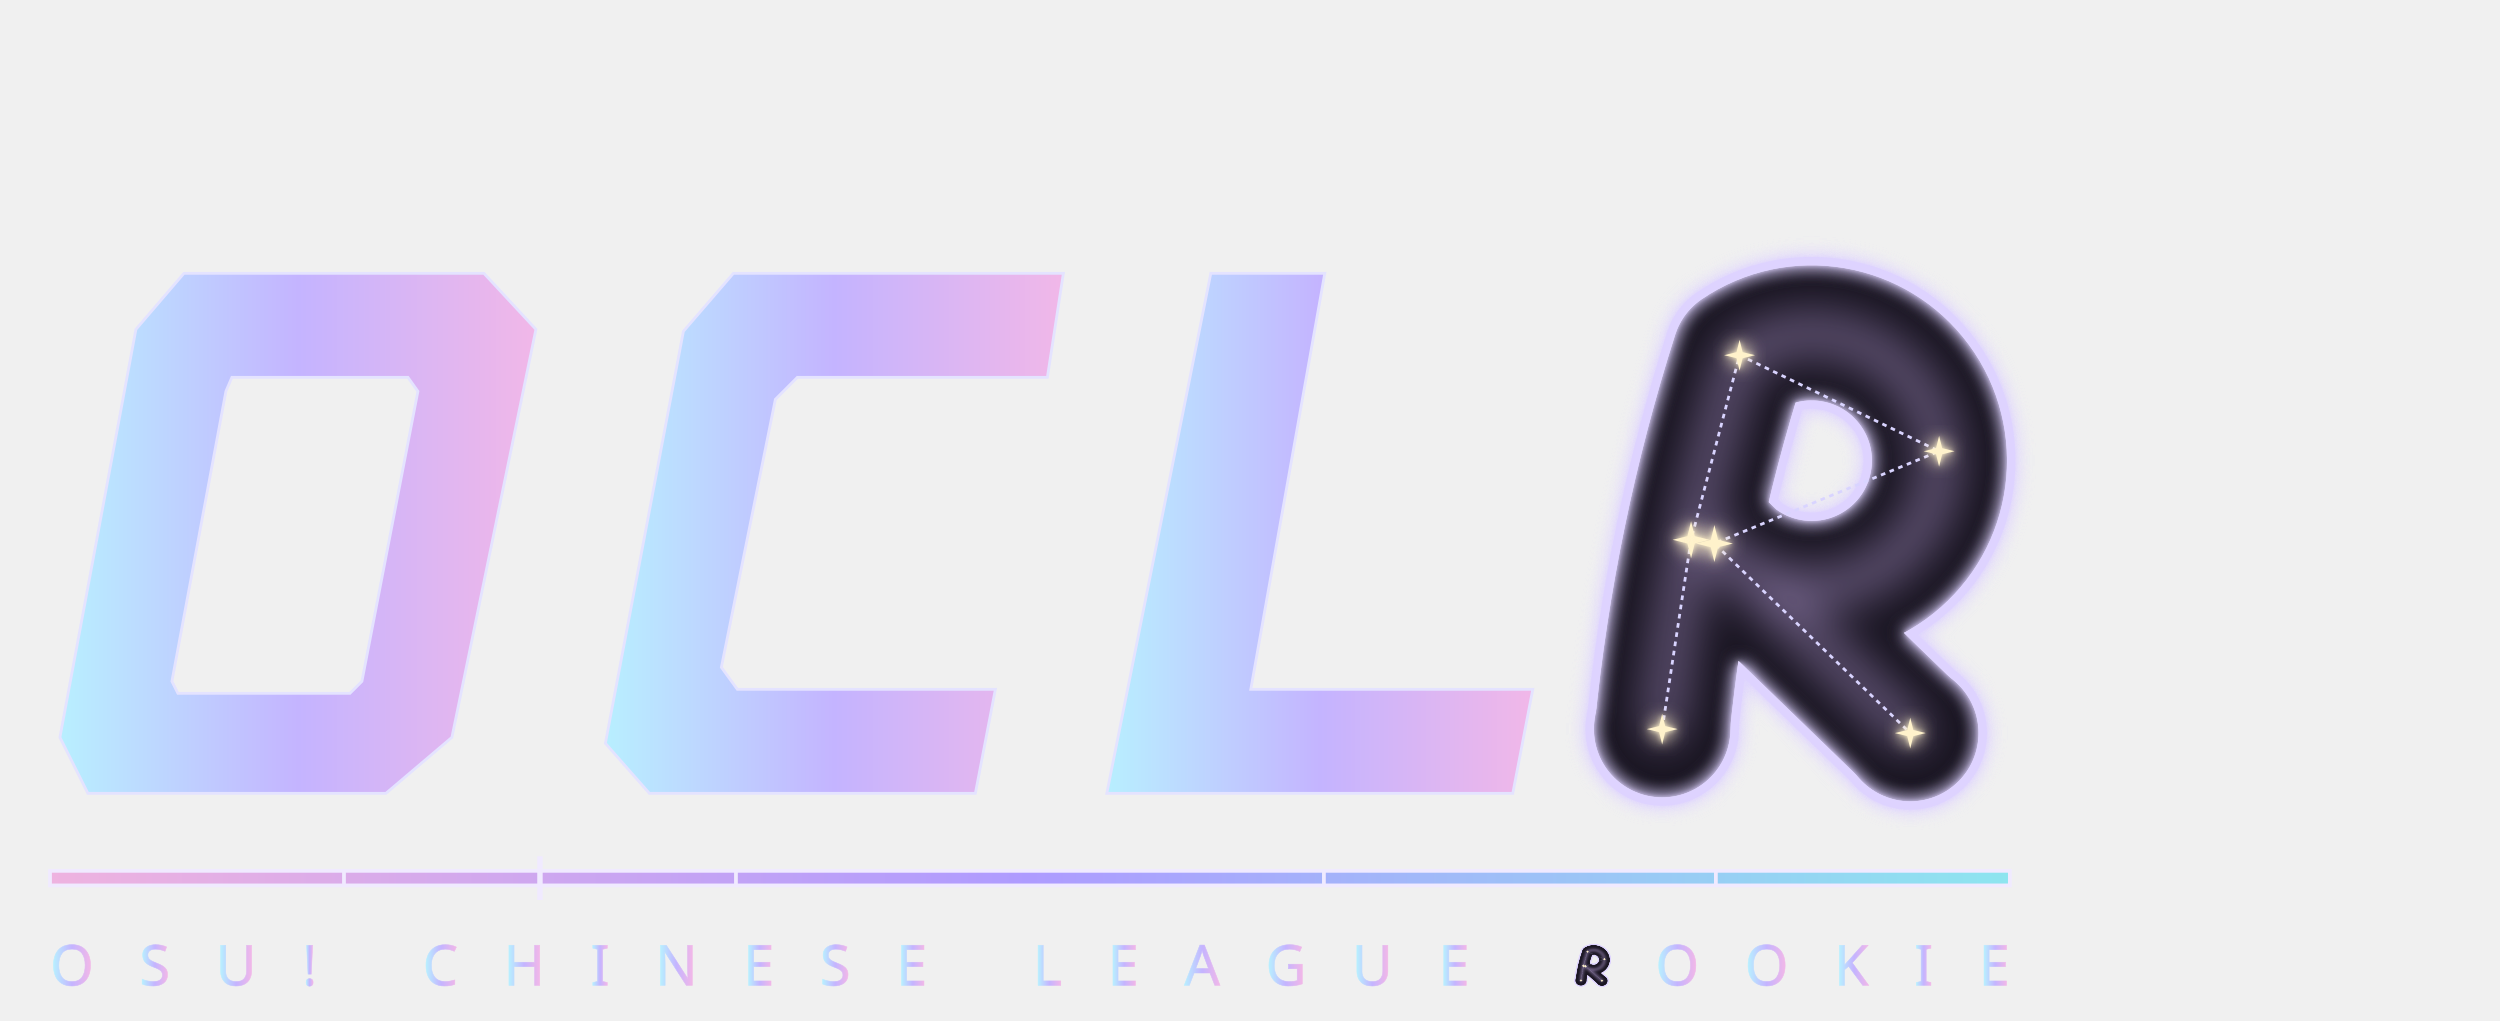
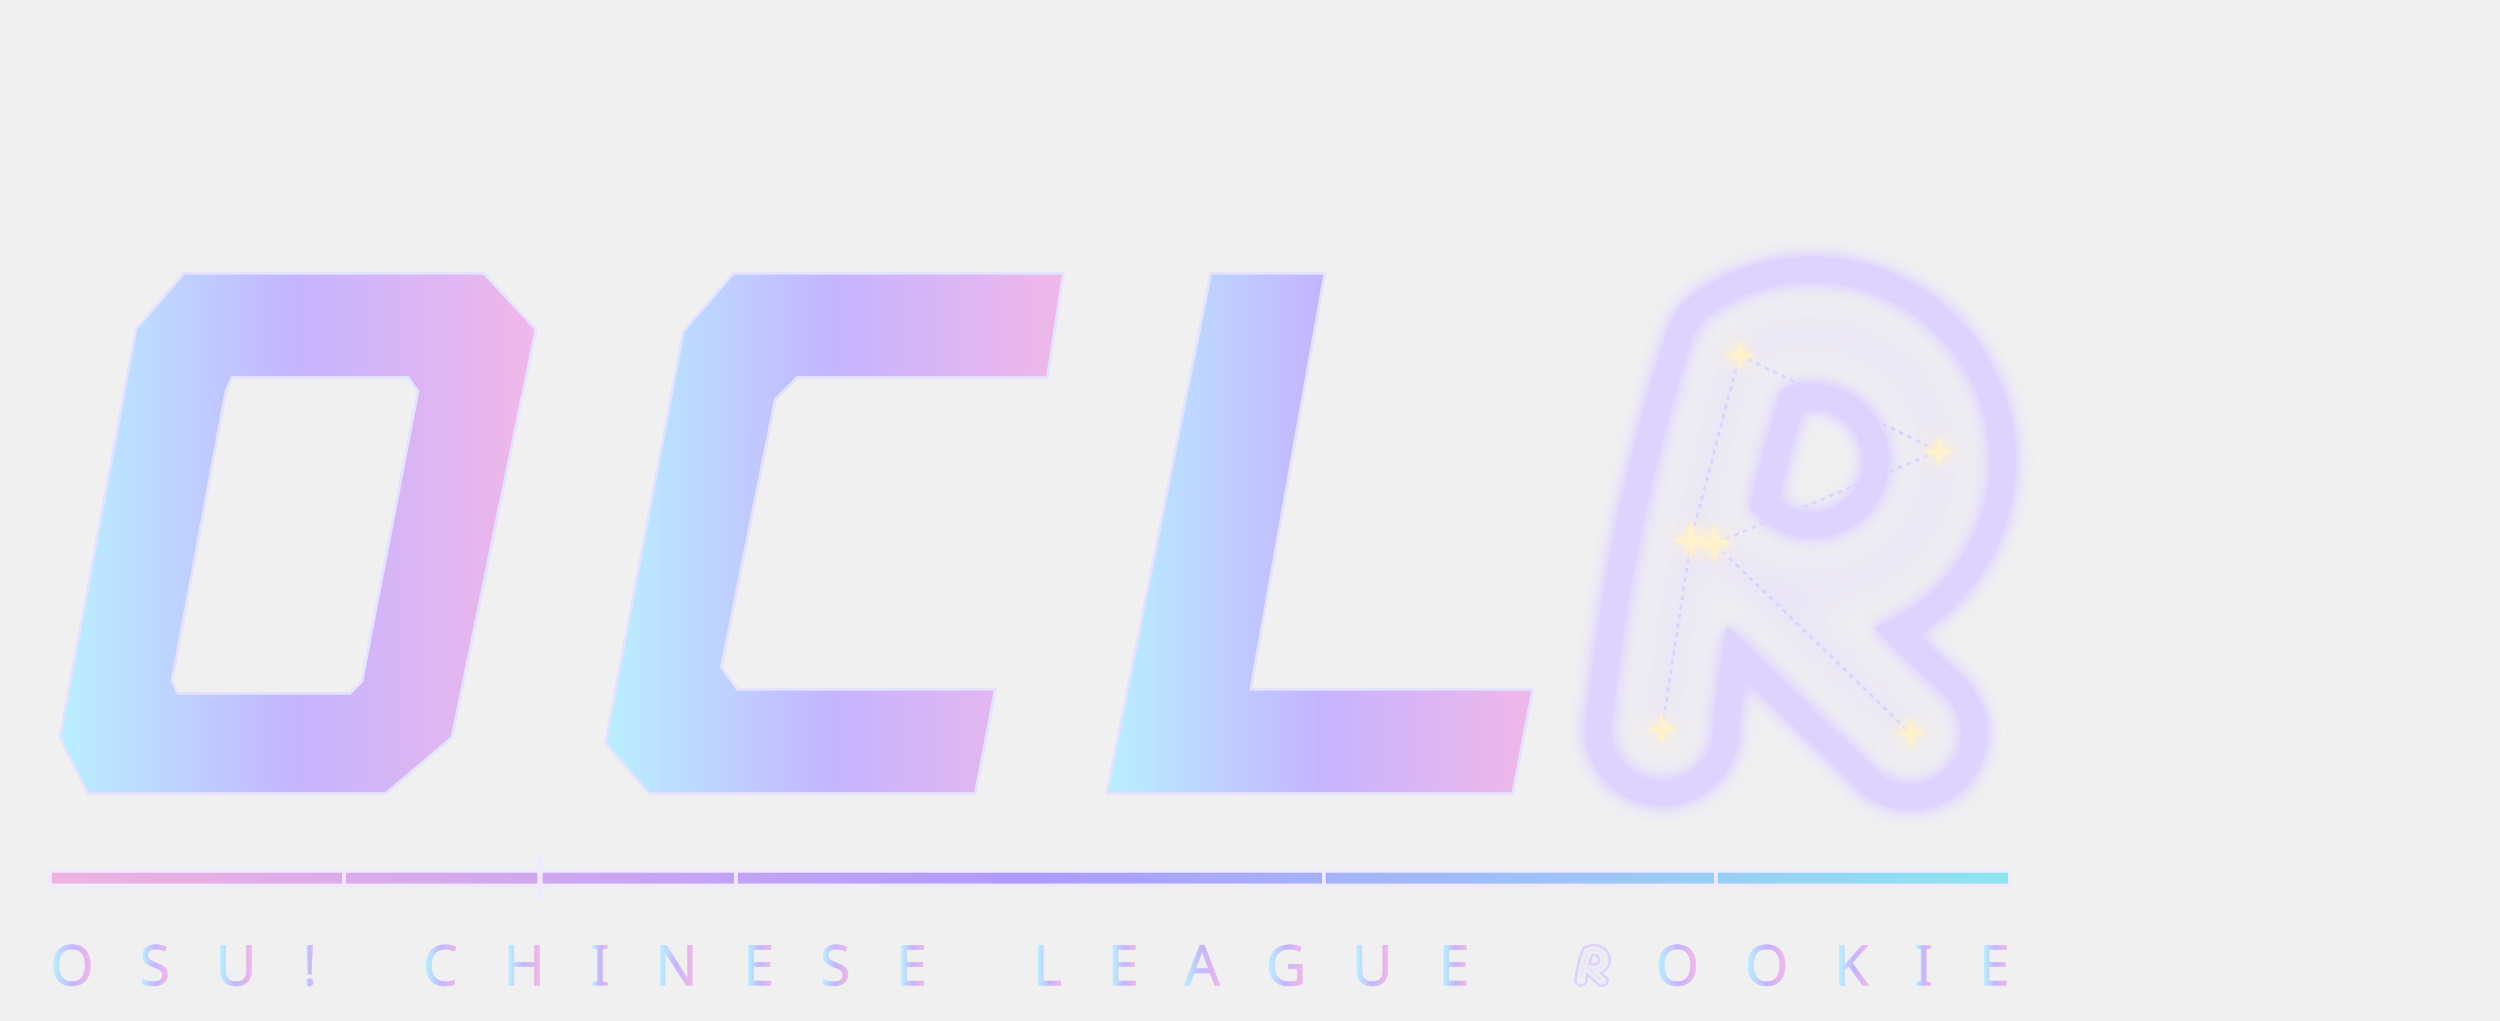
<svg xmlns="http://www.w3.org/2000/svg" viewBox="40 0 1200 490" width="1200" height="490" color="#fff5ee" role="img" aria-labelledby="title desc">
  <defs>
    <path id="r-fill-centerline" d="M122.5 482.5 A1948.266 1948.266 0 0 1 205.5 81.5 A137.044 137.044 0 1 1 178.5 283.5 L388.562 486.759" />
    <filter id="r-fill-soften" filterUnits="userSpaceOnUse" x="-80" y="-130" width="750" height="850" color-interpolation-filters="sRGB">
-       <feGaussianBlur stdDeviation="25" />
+       <feGaussianBlur stdDeviation="18.793" />
    </filter>
    <mask id="r-fill-mask" maskUnits="userSpaceOnUse" x="34.25" y="-29.903" width="473.126" height="604.912" style="mask-type:luminance">
-       <use href="#r-fill-centerline" fill="none" stroke="#fff" stroke-width="145" stroke-linecap="round" stroke-linejoin="round" />
-       <circle cx="122.5" cy="482.5" r="73.25" fill="#fff" />
-       <circle cx="388.562" cy="486.759" r="73.25" fill="#fff" />
+       <use href="#r-fill-centerline" fill="none" stroke="#fff" stroke-width="109" stroke-linecap="round" stroke-linejoin="round" />
+       <circle cx="122.5" cy="482.5" r="55.25" fill="#fff" />
+       <circle cx="388.562" cy="486.759" r="55.25" fill="#fff" />
    </mask>
    <g id="r-fill-shading" mask="url(#r-fill-mask)">
-       <rect x="34.25" y="-29.903" width="473.126" height="604.912" fill="#17131f" />
-       <use href="#r-fill-centerline" fill="none" stroke="#75658c" stroke-width="36" stroke-linecap="round" stroke-linejoin="round" filter="url(#r-fill-soften)" />
+       <rect x="34.25" y="-29.903" width="473.126" height="604.912" fill="#ded3ff" fill-opacity="0.06" />
+       <use href="#r-fill-centerline" fill="none" stroke="#ded3ff" stroke-opacity="0.4" stroke-width="27.062" stroke-linecap="round" stroke-linejoin="round" filter="url(#r-fill-soften)" />
    </g>
    <linearGradient id="ocl-fill" x1="0%" y1="0%" x2="100%" y2="0%">
      <stop offset="0%" stop-color="#b8efff" />
      <stop offset="50%" stop-color="#c4b4ff" />
      <stop offset="100%" stop-color="#f1b7e8" />
    </linearGradient>
    <linearGradient id="acc-fill" x1="0%" y1="0%" x2="100%" y2="0%">
      <stop offset="0%" stop-color="#efb3df" />
      <stop offset="50%" stop-color="#ae9bff" />
      <stop offset="100%" stop-color="#8de6ef" />
    </linearGradient>
    <filter id="star-glow" x="-35%" y="-35%" width="170%" height="170%" color-interpolation-filters="sRGB">
      <feGaussianBlur in="SourceGraphic" stdDeviation="9" result="halo" />
      <feGaussianBlur in="SourceGraphic" stdDeviation="3" result="near" />
      <feMerge>
        <feMergeNode in="halo" />
        <feMergeNode in="halo" />
        <feMergeNode in="near" />
        <feMergeNode in="SourceGraphic" />
      </feMerge>
    </filter>
  </defs>
  <g transform="translate(0 60)">
    <path id="O-angular" d="M62 0H212L238 28L196 232L163 260H14L0 232L38 28Z M86 52H174L179 59L151 204L145 210H59L56 204L83 59Z" transform="translate(68.76 71.2) scale(.96)" fill="url(#ocl-fill)" stroke="#e4e3ff" stroke-width="1.4" stroke-linejoin="miter" stroke-miterlimit="4" fill-rule="evenodd" />
    <path id="C-angular" d="M64 0H229L221 52H96L85 63L58 197L66 208H195L185 260H22L0 235L39 29Z" transform="translate(330.58 71.2) scale(.96)" fill="url(#ocl-fill)" stroke="#e4e3ff" stroke-width="1.4" stroke-linejoin="miter" stroke-miterlimit="4" fill-rule="evenodd" />
    <path id="L-angular" d="M52 0H109L72 208H213L203 260H0Z" transform="translate(571.26 71.2) scale(.96)" fill="url(#ocl-fill)" stroke="#e4e3ff" stroke-width="1.4" stroke-linejoin="miter" stroke-miterlimit="4" fill-rule="evenodd" />
    <svg viewBox="46.25 -17.903 449.126 580.912" role="img" id="R-reference-slider" x="803.716" y="66" width="201.016" height="260" overflow="visible" color="#ded3ff">
      <defs>
        <mask id="r-outline-mask" maskUnits="userSpaceOnUse" x="34.25" y="-29.903" width="473.126" height="604.912" style="mask-type:luminance">
          <g color="#fff" fill="#fff">
            <g id="r-outer-r-slider-shape">
              <path id="r-outer-r-track" d="M122.5 482.5 A1948.266 1948.266 0 0 1 205.5 81.5 A137.044 137.044 0 1 1 178.5 283.5 L388.562 486.759" fill="none" stroke="#fff" stroke-width="163" stroke-linecap="round" stroke-linejoin="round" />
              <circle id="r-outer-r-head-cap" cx="122.5" cy="482.5" r="82.25" fill="#fff" />
              <circle id="r-outer-r-tail-cap" cx="388.562" cy="486.759" r="82.25" fill="#fff" />
            </g>
          </g>
          <g color="#000" fill="#000">
            <g id="r-inner-r-slider-shape">
-               <path id="r-inner-r-track" d="M122.5 482.5 A1948.266 1948.266 0 0 1 205.5 81.5 A137.044 137.044 0 1 1 178.5 283.5 L388.562 486.759" fill="none" stroke="#000" stroke-width="145" stroke-linecap="round" stroke-linejoin="round" />
-               <circle id="r-inner-r-head-cap" cx="122.5" cy="482.5" r="73.25" fill="#000" />
-               <circle id="r-inner-r-tail-cap" cx="388.562" cy="486.759" r="73.25" fill="#000" />
+               <path id="r-inner-r-track" d="M122.5 482.5 A1948.266 1948.266 0 0 1 205.5 81.5 A137.044 137.044 0 1 1 178.5 283.5 L388.562 486.759" fill="none" stroke="#000" stroke-width="109" stroke-linecap="round" stroke-linejoin="round" />
+               <circle id="r-inner-r-head-cap" cx="122.5" cy="482.5" r="55.25" fill="#000" />
+               <circle id="r-inner-r-tail-cap" cx="388.562" cy="486.759" r="55.25" fill="#000" />
            </g>
          </g>
        </mask>
      </defs>
      <use id="r-slider-fill" href="#r-fill-shading" />
      <g filter="url(#star-glow)">
        <rect x="34.25" y="-29.903" width="473.126" height="604.912" fill="currentColor" mask="url(#r-outline-mask)" />
      </g>
      <g id="r-control-points">
        <polyline points="122.5,482.5 153.5,279.5 205.5,81.5 419.5,184.5 178.5,283.5 388.562,486.759" fill="none" stroke="#d9d4ff" stroke-width="3" stroke-dasharray="5 5" opacity="1" />
        <polygon id="r-control-0" points="122.500,466.000 125.767,479.233 139.000,482.500 125.767,485.767 122.500,499.000 119.233,485.767 106.000,482.500 119.233,479.233" fill="#fff2cb" filter="url(#star-glow)" />
        <polygon id="r-control-1" points="153.500,259.700 157.420,275.580 173.300,279.500 157.420,283.420 153.500,299.300 149.580,283.420 133.700,279.500 149.580,275.580" fill="#fff2cb" filter="url(#star-glow)" />
        <polygon id="r-control-2" points="205.500,65.000 208.767,78.233 222.000,81.500 208.767,84.767 205.500,98.000 202.233,84.767 189.000,81.500 202.233,78.233" fill="#fff2cb" filter="url(#star-glow)" />
        <polygon id="r-control-3" points="419.500,168.000 422.767,181.233 436.000,184.500 422.767,187.767 419.500,201.000 416.233,187.767 403.000,184.500 416.233,181.233" fill="#fff2cb" filter="url(#star-glow)" />
        <polygon id="r-control-4" points="178.500,263.700 182.420,279.580 198.300,283.500 182.420,287.420 178.500,303.300 174.580,287.420 158.700,283.500 174.580,279.580" fill="#fff2cb" filter="url(#star-glow)" />
        <polygon id="r-control-5" points="388.562,470.259 391.829,483.492 405.062,486.759 391.829,490.026 388.562,503.259 385.295,490.026 372.062,486.759 385.295,483.492" fill="#fff2cb" filter="url(#star-glow)" />
      </g>
    </svg>
    <g id="english-name">
      <path d="M720 358Q720 247 682.5 164.5Q645 82 572.0 36.0Q499 -10 391 -10Q280 -10 206.5 36.0Q133 82 97.0 165.0Q61 248 61 359Q61 469 97.0 551.0Q133 633 206.5 679.0Q280 725 392 725Q499 725 572.0 679.5Q645 634 682.5 551.5Q720 469 720 358ZM156 358Q156 223 213.0 145.5Q270 68 391 68Q513 68 569.0 145.5Q625 223 625 358Q625 493 569.0 569.5Q513 646 392 646Q271 646 213.5 569.5Q156 493 156 358Z" fill="url(#ocl-fill)" stroke="url(#ocl-fill)" stroke-width="10" transform="translate(64 413) scale(0.027 -0.027)" />
      <path d="M502 191Q502 96 433.0 43.0Q364 -10 247 -10Q187 -10 136.0 -1.0Q85 8 51 24V110Q87 94 140.5 81.0Q194 68 251 68Q331 68 371.5 99.0Q412 130 412 183Q412 218 397.0 242.0Q382 266 345.5 286.5Q309 307 244 330Q153 363 106.5 411.0Q60 459 60 542Q60 599 89.0 639.5Q118 680 169.5 702.0Q221 724 288 724Q347 724 396.0 713.0Q445 702 485 684L457 607Q420 623 376.5 634.0Q333 645 286 645Q219 645 185.0 616.5Q151 588 151 541Q151 505 166.0 481.0Q181 457 215.0 438.0Q249 419 307 397Q370 374 413.5 347.5Q457 321 479.5 284.0Q502 247 502 191Z" fill="url(#ocl-fill)" stroke="url(#ocl-fill)" stroke-width="10" transform="translate(106.8673 413) scale(0.027 -0.027)" />
      <path d="M640 252Q640 178 610.0 118.5Q580 59 518.5 24.5Q457 -10 362 -10Q229 -10 159.5 62.5Q90 135 90 254V714H180V251Q180 164 226.5 116.0Q273 68 367 68Q464 68 507.5 119.5Q551 171 551 252V714H640Z" fill="url(#ocl-fill)" stroke="url(#ocl-fill)" stroke-width="10" transform="translate(143.4706 413) scale(0.027 -0.027)" />
      <path d="M163 201H106L81 714H188ZM72 54Q72 91 90.0 106.0Q108 121 134 121Q159 121 177.5 106.0Q196 91 196 54Q196 18 177.5 2.0Q159 -14 134 -14Q108 -14 90.0 2.0Q72 18 72 54Z" fill="url(#ocl-fill)" stroke="url(#ocl-fill)" stroke-width="10" transform="translate(184.9879 413) scale(0.027 -0.027)" />
      <path d="M403 645Q288 645 222.0 568.0Q156 491 156 357Q156 224 217.5 146.5Q279 69 402 69Q449 69 491.0 77.0Q533 85 573 97V19Q533 4 490.5 -3.0Q448 -10 389 -10Q280 -10 207.0 35.0Q134 80 97.5 163.0Q61 246 61 358Q61 466 100.5 548.5Q140 631 217.0 677.5Q294 724 404 724Q517 724 601 682L565 606Q532 621 491.5 633.0Q451 645 403 645Z" fill="url(#ocl-fill)" stroke="url(#ocl-fill)" stroke-width="10" transform="translate(242.8315 413) scale(0.027 -0.027)" />
      <path d="M643 0H553V333H187V0H97V714H187V412H553V714H643Z" fill="url(#ocl-fill)" stroke="url(#ocl-fill)" stroke-width="10" transform="translate(281.6758 413) scale(0.027 -0.027)" />
      <path d="M298 0H40V52L124 71V642L40 662V714H298V662L214 642V71L298 52Z" fill="url(#ocl-fill)" stroke="url(#ocl-fill)" stroke-width="10" transform="translate(323.463 413) scale(0.027 -0.027)" />
      <path d="M663 0H558L176 593H172Q174 558 177.0 506.0Q180 454 180 399V0H97V714H201L582 123H586Q585 139 583.5 171.0Q582 203 580.5 241.0Q579 279 579 311V714H663Z" fill="url(#ocl-fill)" stroke="url(#ocl-fill)" stroke-width="10" transform="translate(354.3963 413) scale(0.027 -0.027)" />
      <path d="M496 0H97V714H496V635H187V412H478V334H187V79H496Z" fill="url(#ocl-fill)" stroke="url(#ocl-fill)" stroke-width="10" transform="translate(396.6966 413) scale(0.027 -0.027)" />
      <path d="M502 191Q502 96 433.0 43.0Q364 -10 247 -10Q187 -10 136.0 -1.0Q85 8 51 24V110Q87 94 140.5 81.0Q194 68 251 68Q331 68 371.5 99.0Q412 130 412 183Q412 218 397.0 242.0Q382 266 345.5 286.5Q309 307 244 330Q153 363 106.5 411.0Q60 459 60 542Q60 599 89.0 639.5Q118 680 169.5 702.0Q221 724 288 724Q347 724 396.0 713.0Q445 702 485 684L457 607Q420 623 376.5 634.0Q333 645 286 645Q219 645 185.0 616.5Q151 588 151 541Q151 505 166.0 481.0Q181 457 215.0 438.0Q249 419 307 397Q370 374 413.5 347.5Q457 321 479.5 284.0Q502 247 502 191Z" fill="url(#ocl-fill)" stroke="url(#ocl-fill)" stroke-width="10" transform="translate(433.4889 413) scale(0.027 -0.027)" />
      <path d="M496 0H97V714H496V635H187V412H478V334H187V79H496Z" fill="url(#ocl-fill)" stroke="url(#ocl-fill)" stroke-width="10" transform="translate(470.0922 413) scale(0.027 -0.027)" />
      <path d="M97 0V714H187V80H499V0Z" fill="url(#ocl-fill)" stroke="url(#ocl-fill)" stroke-width="10" transform="translate(535.6848 413) scale(0.027 -0.027)" />
      <path d="M496 0H97V714H496V635H187V412H478V334H187V79H496Z" fill="url(#ocl-fill)" stroke="url(#ocl-fill)" stroke-width="10" transform="translate(571.6131 413) scale(0.027 -0.027)" />
      <path d="M545 0 459 221H176L91 0H0L279 717H360L638 0ZM352 517Q349 525 342.0 546.0Q335 567 328.5 589.5Q322 612 318 624Q311 593 302.0 563.5Q293 534 287 517L206 301H432Z" fill="url(#ocl-fill)" stroke="url(#ocl-fill)" stroke-width="10" transform="translate(608.4054 413) scale(0.027 -0.027)" />
      <path d="M407 377H654V27Q596 8 537.0 -1.0Q478 -10 403 -10Q292 -10 216.0 34.5Q140 79 100.5 161.5Q61 244 61 357Q61 469 105.0 551.0Q149 633 231.5 678.5Q314 724 431 724Q491 724 544.5 713.0Q598 702 644 682L610 604Q572 621 524.5 633.0Q477 645 426 645Q298 645 226.5 568.0Q155 491 155 357Q155 272 182.5 206.5Q210 141 269.0 104.5Q328 68 424 68Q471 68 504.0 73.0Q537 78 564 85V297H407Z" fill="url(#ocl-fill)" stroke="url(#ocl-fill)" stroke-width="10" transform="translate(647.4387 413) scale(0.027 -0.027)" />
      <path d="M640 252Q640 178 610.0 118.5Q580 59 518.5 24.5Q457 -10 362 -10Q229 -10 159.5 62.5Q90 135 90 254V714H180V251Q180 164 226.5 116.0Q273 68 367 68Q464 68 507.5 119.5Q551 171 551 252V714H640Z" fill="url(#ocl-fill)" stroke="url(#ocl-fill)" stroke-width="10" transform="translate(688.875 413) scale(0.027 -0.027)" />
      <path d="M496 0H97V714H496V635H187V412H478V334H187V79H496Z" fill="url(#ocl-fill)" stroke="url(#ocl-fill)" stroke-width="10" transform="translate(730.3923 413) scale(0.027 -0.027)" />
      <svg viewBox="46.25 -17.903 449.126 580.912" role="img" id="rookie-r" x="795.985" y="393.4" width="17" height="20" overflow="visible" color="#ded3ff" preserveAspectRatio="none">
        <defs>
          <mask id="mini-r-outline-mask" maskUnits="userSpaceOnUse" x="34.25" y="-29.903" width="473.126" height="604.912" style="mask-type:luminance">
            <g color="#fff" fill="#fff">
              <g id="mini-r-outer-r-slider-shape">
                <path id="mini-r-outer-r-track" d="M122.5 482.5 A1948.266 1948.266 0 0 1 205.5 81.5 A137.044 137.044 0 1 1 178.5 283.5 L388.562 486.759" fill="none" stroke="#fff" stroke-width="163" stroke-linecap="round" stroke-linejoin="round" />
                <circle id="mini-r-outer-r-head-cap" cx="122.5" cy="482.5" r="82.25" fill="#fff" />
                <circle id="mini-r-outer-r-tail-cap" cx="388.562" cy="486.759" r="82.25" fill="#fff" />
              </g>
            </g>
            <g color="#000" fill="#000">
              <g id="mini-r-inner-r-slider-shape">
-                 <path id="mini-r-inner-r-track" d="M122.5 482.5 A1948.266 1948.266 0 0 1 205.5 81.5 A137.044 137.044 0 1 1 178.5 283.5 L388.562 486.759" fill="none" stroke="#000" stroke-width="145" stroke-linecap="round" stroke-linejoin="round" />
-                 <circle id="mini-r-inner-r-head-cap" cx="122.5" cy="482.5" r="73.25" fill="#000" />
-                 <circle id="mini-r-inner-r-tail-cap" cx="388.562" cy="486.759" r="73.25" fill="#000" />
+                 <path id="mini-r-inner-r-track" d="M122.5 482.5 A1948.266 1948.266 0 0 1 205.5 81.5 A137.044 137.044 0 1 1 178.5 283.5 L388.562 486.759" fill="none" stroke="#000" stroke-width="109" stroke-linecap="round" stroke-linejoin="round" />
+                 <circle id="mini-r-inner-r-head-cap" cx="122.5" cy="482.5" r="55.25" fill="#000" />
+                 <circle id="mini-r-inner-r-tail-cap" cx="388.562" cy="486.759" r="55.25" fill="#000" />
              </g>
            </g>
          </mask>
        </defs>
        <use id="mini-r-slider-fill" href="#r-fill-shading" />
        <g filter="url(#star-glow)">
          <rect x="34.25" y="-29.903" width="473.126" height="604.912" fill="currentColor" mask="url(#mini-r-outline-mask)" />
        </g>
        <g id="mini-r-control-points">
          <polyline points="122.5,482.5 153.5,279.5 205.5,81.5 419.5,184.5 178.5,283.5 388.562,486.759" fill="none" stroke="#d9d4ff" stroke-width="3" stroke-dasharray="5 5" opacity="1" />
          <polygon id="mini-r-control-0" points="122.500,466.000 125.767,479.233 139.000,482.500 125.767,485.767 122.500,499.000 119.233,485.767 106.000,482.500 119.233,479.233" fill="#fff2cb" filter="url(#star-glow)" />
          <polygon id="mini-r-control-1" points="153.500,259.700 157.420,275.580 173.300,279.500 157.420,283.420 153.500,299.300 149.580,283.420 133.700,279.500 149.580,275.580" fill="#fff2cb" filter="url(#star-glow)" />
          <polygon id="mini-r-control-2" points="205.500,65.000 208.767,78.233 222.000,81.500 208.767,84.767 205.500,98.000 202.233,84.767 189.000,81.500 202.233,78.233" fill="#fff2cb" filter="url(#star-glow)" />
          <polygon id="mini-r-control-3" points="419.500,168.000 422.767,181.233 436.000,184.500 422.767,187.767 419.500,201.000 416.233,187.767 403.000,184.500 416.233,181.233" fill="#fff2cb" filter="url(#star-glow)" />
          <polygon id="mini-r-control-4" points="178.500,263.700 182.420,279.580 198.300,283.500 182.420,287.420 178.500,303.300 174.580,287.420 158.700,283.500 174.580,279.580" fill="#fff2cb" filter="url(#star-glow)" />
          <polygon id="mini-r-control-5" points="388.562,470.259 391.829,483.492 405.062,486.759 391.829,490.026 388.562,503.259 385.295,490.026 372.062,486.759 385.295,483.492" fill="#fff2cb" filter="url(#star-glow)" />
        </g>
      </svg>
      <path d="M720 358Q720 247 682.5 164.5Q645 82 572.0 36.0Q499 -10 391 -10Q280 -10 206.5 36.0Q133 82 97.0 165.0Q61 248 61 359Q61 469 97.0 551.0Q133 633 206.5 679.0Q280 725 392 725Q499 725 572.0 679.5Q645 634 682.5 551.5Q720 469 720 358ZM156 358Q156 223 213.0 145.5Q270 68 391 68Q513 68 569.0 145.5Q625 223 625 358Q625 493 569.0 569.5Q513 646 392 646Q271 646 213.5 569.5Q156 493 156 358Z" fill="url(#ocl-fill)" stroke="url(#ocl-fill)" stroke-width="10" transform="translate(834.5591 413) scale(0.027 -0.027)" />
      <path d="M720 358Q720 247 682.5 164.5Q645 82 572.0 36.0Q499 -10 391 -10Q280 -10 206.5 36.0Q133 82 97.0 165.0Q61 248 61 359Q61 469 97.0 551.0Q133 633 206.5 679.0Q280 725 392 725Q499 725 572.0 679.5Q645 634 682.5 551.5Q720 469 720 358ZM156 358Q156 223 213.0 145.5Q270 68 391 68Q513 68 569.0 145.5Q625 223 625 358Q625 493 569.0 569.5Q513 646 392 646Q271 646 213.5 569.5Q156 493 156 358Z" fill="url(#ocl-fill)" stroke="url(#ocl-fill)" stroke-width="10" transform="translate(877.4264 413) scale(0.027 -0.027)" />
      <path d="M619 0H513L260 341L187 277V0H97V714H187V362Q217 396 248.0 430.0Q279 464 310 498L503 714H608L325 403Z" fill="url(#ocl-fill)" stroke="url(#ocl-fill)" stroke-width="10" transform="translate(920.2937 413) scale(0.027 -0.027)" />
      <path d="M298 0H40V52L124 71V642L40 662V714H298V662L214 642V71L298 52Z" fill="url(#ocl-fill)" stroke="url(#ocl-fill)" stroke-width="10" transform="translate(958.787 413) scale(0.027 -0.027)" />
      <path d="M496 0H97V714H496V635H187V412H478V334H187V79H496Z" fill="url(#ocl-fill)" stroke="url(#ocl-fill)" stroke-width="10" transform="translate(989.7203 413) scale(0.027 -0.027)" />
    </g>
    <g id="accuracy-bar" fill="none" stroke="#f0eaff">
      <rect x="64" y="358" width="940.732" height="7" stroke-width="1.8" fill="url(#acc-fill)" />
      <path id="accuracy-boundary-1" d="M205.11 358V365" stroke-width="1.8" />
      <path id="accuracy-boundary-2" d="M393.256 358V365" stroke-width="1.8" />
      <path id="accuracy-boundary-3" d="M675.476 358V365" stroke-width="1.8" />
      <path id="accuracy-boundary-4" d="M863.622 358V365" stroke-width="1.8" />
      <path id="accuracy-100-marker" d="M299.183 351V372" stroke-width="2.6" />
    </g>
  </g>
</svg>
